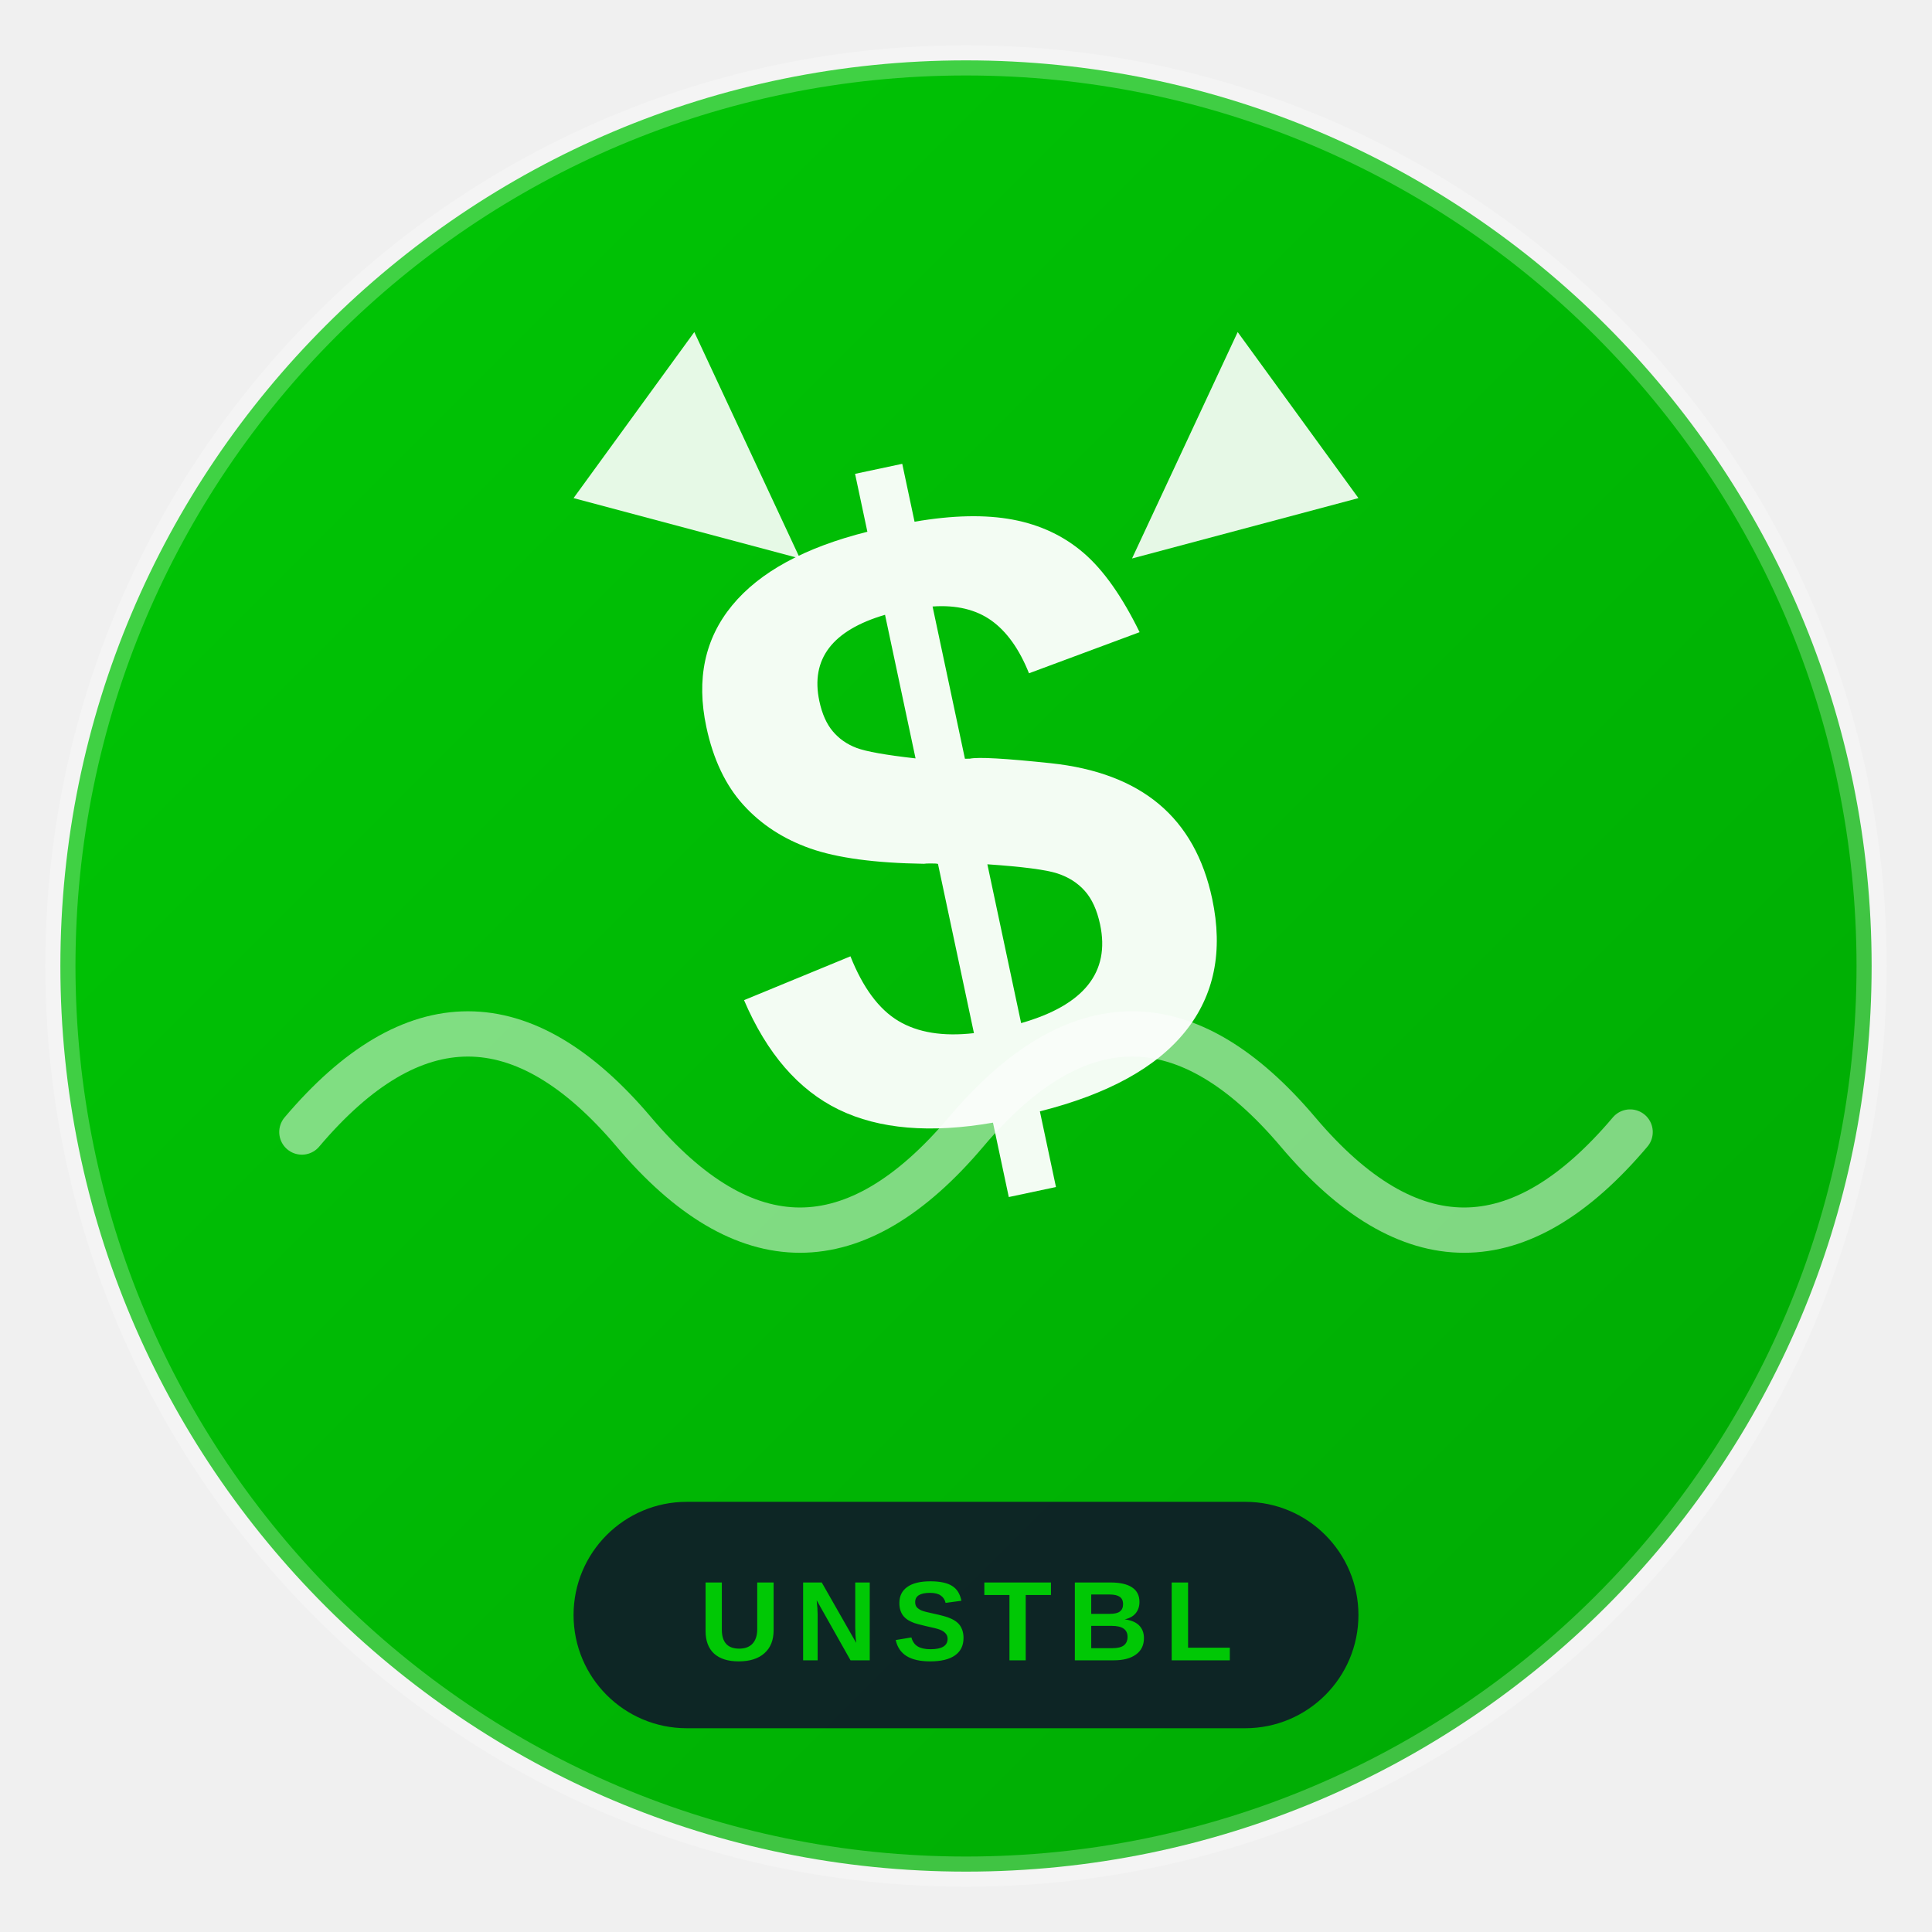
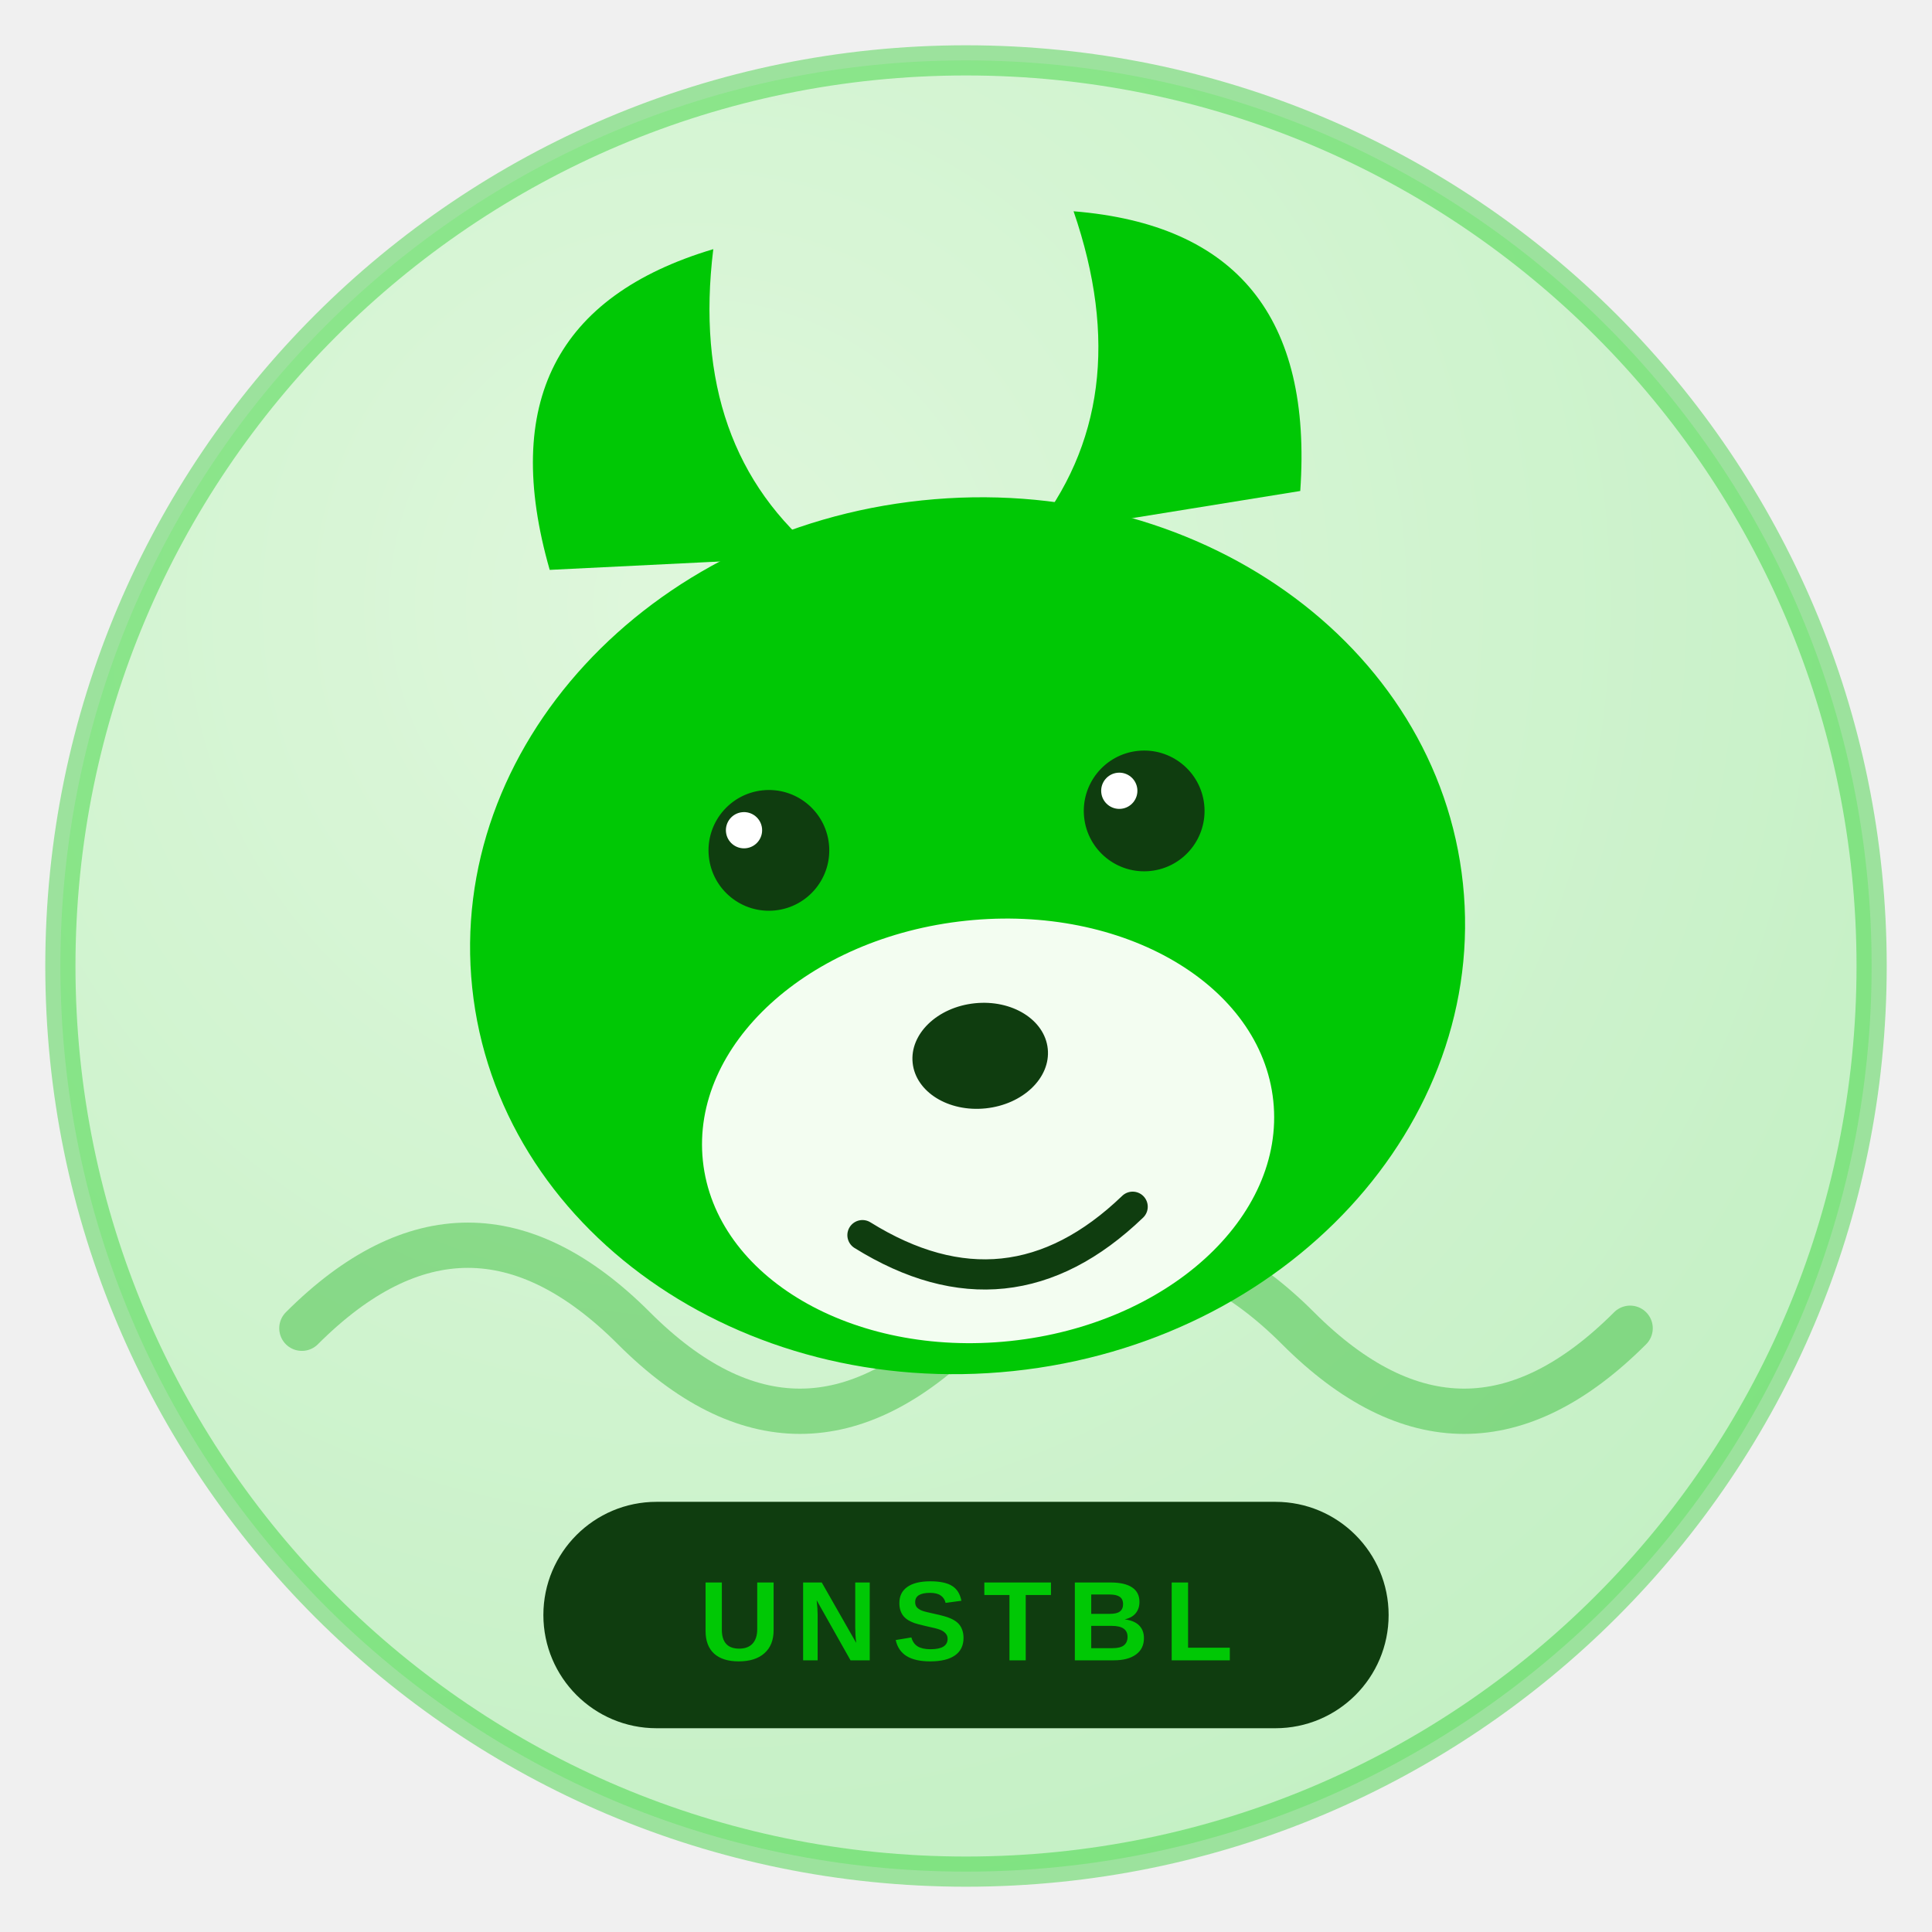
<svg xmlns="http://www.w3.org/2000/svg" width="256" height="256" viewBox="0 0 256 256" role="img" aria-label="UNSTBL Unstable Doge Coin">
  <defs>
-     <linearGradient id="u-bg" x1="0" y1="0" x2="1" y2="1">
-       <stop offset="0" stop-color="#00C805" />
-       <stop offset="1" stop-color="#00A804" />
-     </linearGradient>
+     <radialGradient id="u-bg" cx="0.35" cy="0.3" r="0.9">
+       <stop offset="0" stop-color="#DFF7DC" />
+       <stop offset="1" stop-color="#BFEFC0" />
+     </radialGradient>
  </defs>
  <circle cx="128" cy="128" r="120" fill="url(#u-bg)" />
-   <circle cx="128" cy="128" r="120" fill="none" stroke="#ffffff" stroke-opacity="0.25" stroke-width="4" />
-   <path d="M40 150 q22 -26 44 0 t44 0 t44 0 t44 0" fill="none" stroke="#ffffff" stroke-opacity="0.5" stroke-width="6" stroke-linecap="round" />
-   <g transform="rotate(-12 128 118)">
-     <text x="128" y="150" text-anchor="middle" font-family="Arial, Helvetica, sans-serif" font-size="120" font-weight="700" fill="#ffffff" fill-opacity="0.95">$</text>
+   <circle cx="128" cy="128" r="120" fill="none" stroke="#00C805" stroke-opacity="0.35" stroke-width="4" />
+   <path d="M40 176 q22 -22 44 0 t44 0 t44 0 t44 0" fill="none" stroke="#00A804" stroke-opacity="0.35" stroke-width="6" stroke-linecap="round" />
+   <g transform="rotate(-6 128 122)">
+     <path d="M78 70 q-6 -34 26 -40 q-6 26 10 42 z" fill="#00C805" />
+     <path d="M178 70 q6 -34 -26 -40 q6 26 -10 42 z" fill="#00C805" />
+     <ellipse cx="128" cy="124" rx="66" ry="58" fill="#00C805" />
+     <ellipse cx="128" cy="150" rx="38" ry="28" fill="#F3FDF1" />
+     <circle cx="103" cy="110" r="8" fill="#0F3D0F" />
+     <circle cx="153" cy="110" r="8" fill="#0F3D0F" />
+     <circle cx="100" cy="107" r="2.4" fill="#ffffff" />
+     <circle cx="150" cy="107" r="2.4" fill="#ffffff" />
+     <ellipse cx="128" cy="140" rx="9" ry="7" fill="#0F3D0F" />
+     <path d="M110 162 q18 14 36 0" fill="none" stroke="#0F3D0F" stroke-width="4" stroke-linecap="round" />
  </g>
-   <path d="M92 44 l14 30 -30 -8 z" fill="#ffffff" fill-opacity="0.9" />
-   <path d="M164 44 l-14 30 30 -8 z" fill="#ffffff" fill-opacity="0.9" />
  <g transform="translate(128,214)">
-     <rect x="-52" y="-15" width="104" height="30" rx="15" fill="#0F172A" fill-opacity="0.9" />
+     <rect x="-56" y="-15" width="112" height="30" rx="15" fill="#0F3D0F" />
    <text x="0" y="6" text-anchor="middle" font-family="Arial, Helvetica, sans-serif" font-size="15" font-weight="700" letter-spacing="2" fill="#00C805">UNSTBL</text>
  </g>
</svg>
